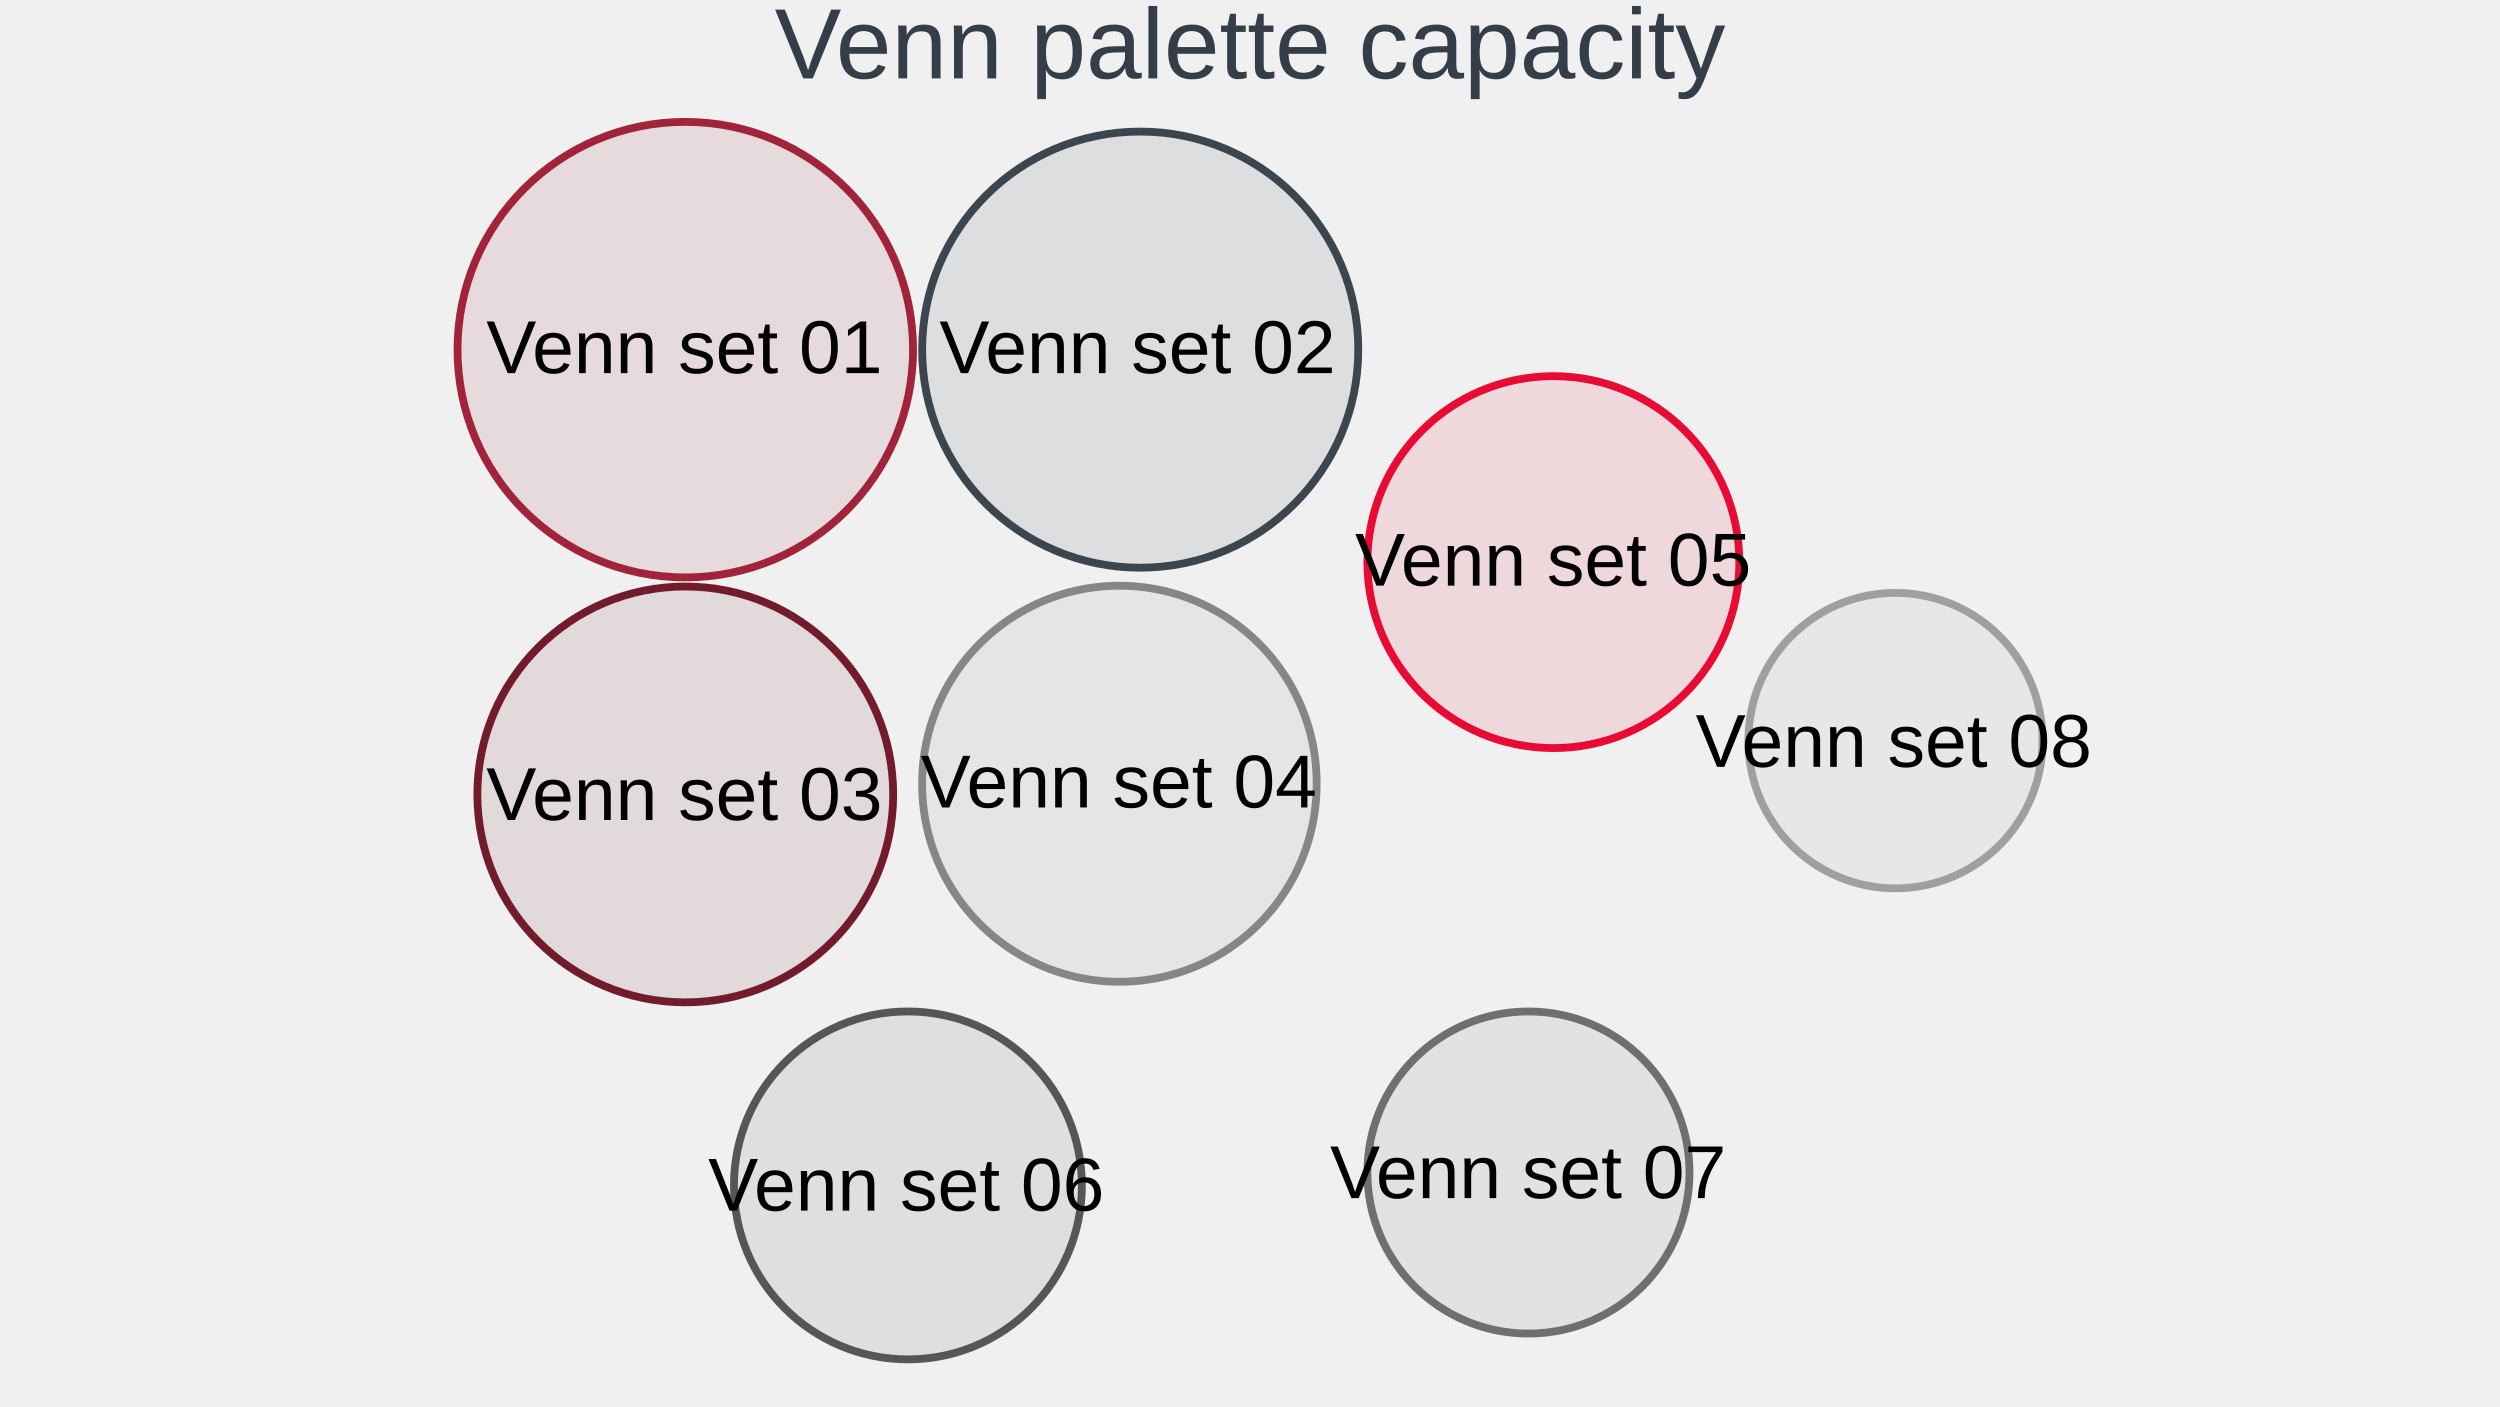
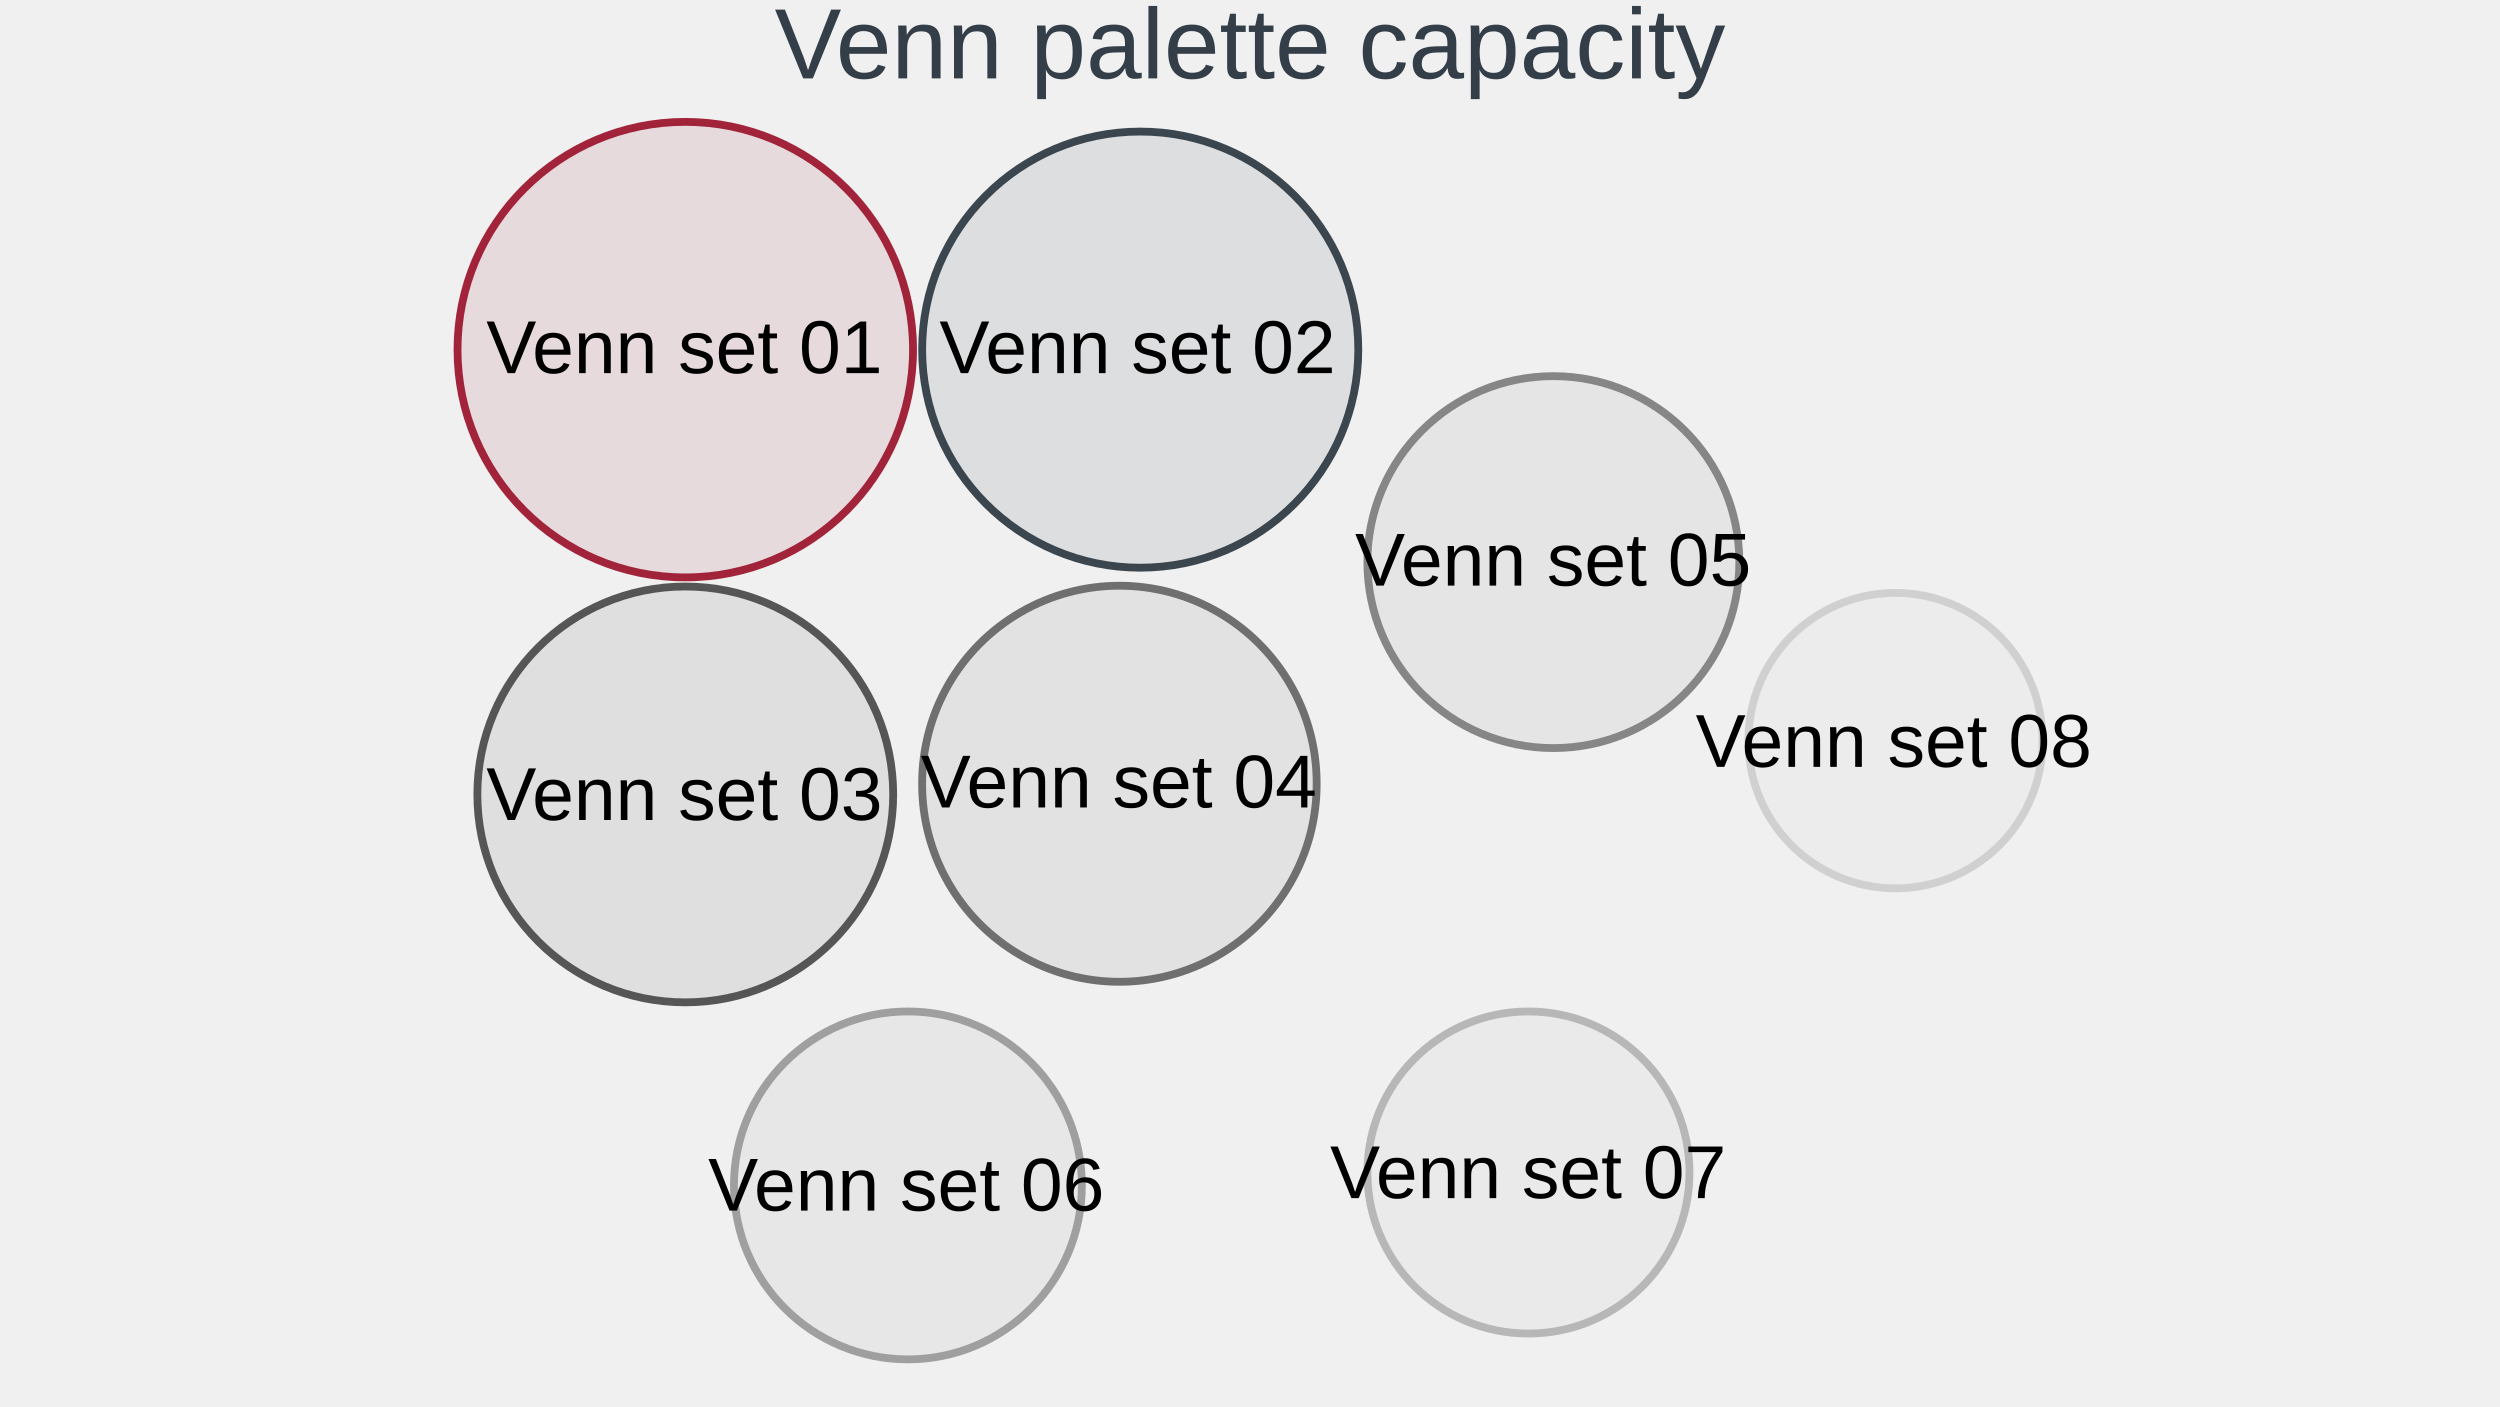
- <svg xmlns="http://www.w3.org/2000/svg" id="my-svg" width="100%" viewBox="0 0 800 450" style="max-width: 800px; background-color:white;" role="graphics-document document" aria-roledescription="venn" data-colorset="colorset1" data-palette-normalization="{&quot;#030303&quot;: &quot;#000000&quot;, &quot;#1b0509&quot;: &quot;#000000&quot;, &quot;#1d1d1d&quot;: &quot;#1c1c1c&quot;, &quot;#4f000e&quot;: &quot;#6d1222&quot;, &quot;#505050&quot;: &quot;#4f4f4f&quot;, &quot;#b9b9b9&quot;: &quot;#b5b5b5&quot;}" data-animated-mermaid="true" data-animation="sequence" data-element-count="8" aria-labelledby="mermaid-venn-colorset1-title" aria-describedby="mermaid-venn-colorset1-desc" data-category-presentation="solid-first">
-   <style>#my-svg{font-family:"trebuchet ms",verdana,arial,sans-serif;font-size:16px;fill:#333e48;}@keyframes edge-animation-frame{from{stroke-dashoffset:0;}}@keyframes dash{to{stroke-dashoffset:0;}}#my-svg .edge-animation-slow{stroke-dasharray:9,5!important;stroke-dashoffset:900;animation:dash 50s linear infinite;stroke-linecap:round;}#my-svg .edge-animation-fast{stroke-dasharray:9,5!important;stroke-dashoffset:900;animation:dash 20s linear infinite;stroke-linecap:round;}#my-svg .error-icon{fill:#6d1222;}#my-svg .error-text{fill:#ffffff;stroke:#ffffff;}#my-svg .edge-thickness-normal{stroke-width:1px;}#my-svg .edge-thickness-thick{stroke-width:3.5px;}#my-svg .edge-pattern-solid{stroke-dasharray:0;}#my-svg .edge-thickness-invisible{stroke-width:0;fill:none;}#my-svg .edge-pattern-dashed{stroke-dasharray:3;}#my-svg .edge-pattern-dotted{stroke-dasharray:2;}#my-svg .marker{fill:#696969;stroke:#696969;}#my-svg .marker.cross{stroke:#696969;}#my-svg svg{font-family:"trebuchet ms",verdana,arial,sans-serif;font-size:16px;}#my-svg p{margin:0;}#my-svg .venn-title{font-size:32px;fill:#333e48;font-family:"trebuchet ms",verdana,arial,sans-serif;}#my-svg .venn-circle text{font-size:48px;font-family:"trebuchet ms",verdana,arial,sans-serif;}#my-svg .venn-intersection text{font-size:48px;fill:#333e48;font-family:"trebuchet ms",verdana,arial,sans-serif;}#my-svg .venn-text-node{font-family:"trebuchet ms",verdana,arial,sans-serif;color:#333e48;}#my-svg .node .neo-node{stroke:#9e1b32;}#my-svg [data-look="neo"].node rect,#my-svg [data-look="neo"].cluster rect,#my-svg [data-look="neo"].node polygon{stroke:url(#my-svg-gradient);filter:drop-shadow( 1px 2px 2px rgba(181,181,181,1));}#my-svg [data-look="neo"].swimlane.cluster rect{filter:none;}#my-svg [data-look="neo"].node path{stroke:url(#my-svg-gradient);stroke-width:1px;}#my-svg [data-look="neo"].node .outer-path{filter:drop-shadow( 1px 2px 2px rgba(181,181,181,1));}#my-svg [data-look="neo"].node .neo-line path{stroke:#9e1b32;filter:none;}#my-svg [data-look="neo"].node circle{stroke:url(#my-svg-gradient);filter:drop-shadow( 1px 2px 2px rgba(181,181,181,1));}#my-svg [data-look="neo"].node circle .state-start{fill:#000000;}#my-svg [data-look="neo"].icon-shape .icon{fill:url(#my-svg-gradient);filter:drop-shadow( 1px 2px 2px rgba(181,181,181,1));}#my-svg [data-look="neo"].icon-shape .icon-neo path{stroke:url(#my-svg-gradient);filter:drop-shadow( 1px 2px 2px rgba(181,181,181,1));}#my-svg :root{--mermaid-font-family:"trebuchet ms",verdana,arial,sans-serif;}</style>
+ <svg xmlns="http://www.w3.org/2000/svg" id="my-svg" width="100%" viewBox="0 0 800 450" style="max-width: 800px; background-color:white;" role="graphics-document document" aria-roledescription="venn" data-category-presentation="solid-first" data-colorset="colorset1" data-palette-normalization="{&quot;#030303&quot;: &quot;#000000&quot;, &quot;#1b0509&quot;: &quot;#000000&quot;, &quot;#1d1d1d&quot;: &quot;#1c1c1c&quot;, &quot;#505050&quot;: &quot;#4f4f4f&quot;, &quot;#838383&quot;: &quot;#828282&quot;, &quot;#b9b9b9&quot;: &quot;#b5b5b5&quot;}" data-animated-mermaid="true" data-animation="sequence" data-element-count="8" aria-labelledby="mermaid-venn-colorset1-title" aria-describedby="mermaid-venn-colorset1-desc">
+   <style>#my-svg{font-family:"trebuchet ms",verdana,arial,sans-serif;font-size:16px;fill:#333e48;}@keyframes edge-animation-frame{from{stroke-dashoffset:0;}}@keyframes dash{to{stroke-dashoffset:0;}}#my-svg .edge-animation-slow{stroke-dasharray:9,5!important;stroke-dashoffset:900;animation:dash 50s linear infinite;stroke-linecap:round;}#my-svg .edge-animation-fast{stroke-dasharray:9,5!important;stroke-dashoffset:900;animation:dash 20s linear infinite;stroke-linecap:round;}#my-svg .error-icon{fill:#4f4f4f;}#my-svg .error-text{fill:#ffffff;stroke:#ffffff;}#my-svg .edge-thickness-normal{stroke-width:1px;}#my-svg .edge-thickness-thick{stroke-width:3.5px;}#my-svg .edge-pattern-solid{stroke-dasharray:0;}#my-svg .edge-thickness-invisible{stroke-width:0;fill:none;}#my-svg .edge-pattern-dashed{stroke-dasharray:3;}#my-svg .edge-pattern-dotted{stroke-dasharray:2;}#my-svg .marker{fill:#696969;stroke:#696969;}#my-svg .marker.cross{stroke:#696969;}#my-svg svg{font-family:"trebuchet ms",verdana,arial,sans-serif;font-size:16px;}#my-svg p{margin:0;}#my-svg .venn-title{font-size:32px;fill:#333e48;font-family:"trebuchet ms",verdana,arial,sans-serif;}#my-svg .venn-circle text{font-size:48px;font-family:"trebuchet ms",verdana,arial,sans-serif;}#my-svg .venn-intersection text{font-size:48px;fill:#333e48;font-family:"trebuchet ms",verdana,arial,sans-serif;}#my-svg .venn-text-node{font-family:"trebuchet ms",verdana,arial,sans-serif;color:#333e48;}#my-svg .node .neo-node{stroke:#9e1b32;}#my-svg [data-look="neo"].node rect,#my-svg [data-look="neo"].cluster rect,#my-svg [data-look="neo"].node polygon{stroke:url(#my-svg-gradient);filter:drop-shadow( 1px 2px 2px rgba(181,181,181,1));}#my-svg [data-look="neo"].swimlane.cluster rect{filter:none;}#my-svg [data-look="neo"].node path{stroke:url(#my-svg-gradient);stroke-width:1px;}#my-svg [data-look="neo"].node .outer-path{filter:drop-shadow( 1px 2px 2px rgba(181,181,181,1));}#my-svg [data-look="neo"].node .neo-line path{stroke:#9e1b32;filter:none;}#my-svg [data-look="neo"].node circle{stroke:url(#my-svg-gradient);filter:drop-shadow( 1px 2px 2px rgba(181,181,181,1));}#my-svg [data-look="neo"].node circle .state-start{fill:#000000;}#my-svg [data-look="neo"].icon-shape .icon{fill:url(#my-svg-gradient);filter:drop-shadow( 1px 2px 2px rgba(181,181,181,1));}#my-svg [data-look="neo"].icon-shape .icon-neo path{stroke:url(#my-svg-gradient);filter:drop-shadow( 1px 2px 2px rgba(181,181,181,1));}#my-svg :root{--mermaid-font-family:"trebuchet ms",verdana,arial,sans-serif;}</style>
  <style id="animated-mermaid-style" type="text/css">
.am-step {
  animation-delay: var(--am-delay, 0ms);
  animation-duration: var(--am-duration, 650ms);
  animation-fill-mode: backwards;
  animation-timing-function: var(--am-easing, cubic-bezier(.2, .8, .2, 1));
  transform-box: fill-box;
  transform-origin: center;
}
.am-effect-fade { animation-name: am-fade; }
.am-effect-pop { animation-name: am-pop; }
.am-effect-slide-up { animation-name: am-slide-up; }
.am-effect-slide-left { animation-name: am-slide-left; }
.am-effect-zoom { animation-name: am-zoom; }
.am-effect-draw { animation-name: am-draw; }
.am-effect-radial-arrow,
.am-effect-grow-arrow {
  animation-name: am-grow-arrow;
  animation-timing-function: cubic-bezier(.16, .84, .28, 1);
  stroke-linecap: round;
  stroke-linejoin: round;
}
.am-effect-radial-arrow { animation-name: am-radial-arrow; }
@keyframes am-fade {
  from { opacity: 0; }
  to { opacity: 1; }
}
@keyframes am-pop {
  0% { opacity: 0; transform: scale(.92); }
  70% { opacity: 1; transform: scale(1.025); }
  100% { opacity: 1; transform: none; }
}
@keyframes am-slide-up {
  from { opacity: 0; transform: translateY(14px); }
  to { opacity: 1; transform: none; }
}
@keyframes am-slide-left {
  from { opacity: 0; transform: translateX(18px); }
  to { opacity: 1; transform: none; }
}
@keyframes am-zoom {
  from { opacity: 0; transform: scale(.86); }
  to { opacity: 1; transform: none; }
}
@keyframes am-draw {
  from {
    opacity: 0;
    stroke-dasharray: var(--am-draw-distance, 10000);
    stroke-dashoffset: var(--am-draw-distance, 10000);
  }
  12% { opacity: 1; }
  to {
    opacity: 1;
    stroke-dasharray: var(--am-draw-distance, 10000);
    stroke-dashoffset: 0;
  }
}
@keyframes am-grow-arrow {
  0% {
    opacity: 0;
    marker-start: none;
    marker-mid: none;
    marker-end: none;
    stroke-dasharray: var(--am-draw-distance, 10000);
    stroke-dashoffset: var(--am-draw-distance, 10000);
  }
  8% {
    opacity: 1;
    marker-start: var(--am-marker-start, none);
    marker-mid: var(--am-marker-mid, none);
    marker-end: var(--am-marker-end, none);
  }
  34% {
    marker-start: var(--am-marker-start, none);
    marker-mid: var(--am-marker-mid, none);
    marker-end: var(--am-marker-end, none);
    stroke-dasharray: var(--am-draw-distance, 10000);
    stroke-dashoffset: var(--am-grow-distance-a, 6600);
  }
  62% {
    marker-start: var(--am-marker-start, none);
    marker-mid: var(--am-marker-mid, none);
    marker-end: var(--am-marker-end, none);
    stroke-dashoffset: var(--am-grow-distance-b, 2400);
  }
  84% {
    marker-start: var(--am-marker-start, none);
    marker-mid: var(--am-marker-mid, none);
    marker-end: var(--am-marker-end, none);
    stroke-dashoffset: var(--am-grow-distance-c, 360);
  }
  100% {
    opacity: 1;
    marker-start: var(--am-marker-start, none);
    marker-mid: var(--am-marker-mid, none);
    marker-end: var(--am-marker-end, none);
    stroke-dasharray: var(--am-draw-distance, 10000);
    stroke-dashoffset: 0;
  }
}
@keyframes am-radial-arrow {
  0% {
    opacity: 0;
    marker-start: none;
    marker-mid: none;
    marker-end: none;
    stroke-dasharray: 1;
    stroke-dashoffset: 1;
  }
  10% {
    opacity: 1;
    marker-start: var(--am-marker-start, none);
    marker-mid: var(--am-marker-mid, none);
    marker-end: var(--am-marker-end, none);
  }
  38% {
    marker-start: var(--am-marker-start, none);
    marker-mid: var(--am-marker-mid, none);
    marker-end: var(--am-marker-end, none);
    stroke-dasharray: 1;
    stroke-dashoffset: .66;
  }
  66% {
    marker-start: var(--am-marker-start, none);
    marker-mid: var(--am-marker-mid, none);
    marker-end: var(--am-marker-end, none);
    stroke-dashoffset: .24;
  }
  86% {
    marker-start: var(--am-marker-start, none);
    marker-mid: var(--am-marker-mid, none);
    marker-end: var(--am-marker-end, none);
    stroke-dashoffset: .05;
  }
  100% {
    opacity: 1;
    marker-start: var(--am-marker-start, none);
    marker-mid: var(--am-marker-mid, none);
    marker-end: var(--am-marker-end, none);
    stroke-dasharray: 1;
    stroke-dashoffset: 0;
  }
}
@media (prefers-reduced-motion: reduce) {
  .am-step {
    animation: none !important;
    opacity: initial !important;
    transform: none !important;
    stroke-dasharray: initial !important;
    stroke-dashoffset: initial !important;
  }
}
</style>
  <g />
  <text class="venn-title" font-size="16px" text-anchor="middle" dominant-baseline="middle" x="50%" y="16" style="fill:rgb(51, 62, 72);">Venn palette capacity</text>
  <g transform="translate(0, 24)">
-     <g class="venn-area venn-circle venn-set-0 am-step am-role-node am-effect-fade" data-venn-sets="S01" style="--am-delay:3370.000ms; --am-duration:480.000ms; --am-easing:cubic-bezier(.2, .8, .2, 1); --am-draw-distance:10000.0;" data-am-stage="6">
+     <g class="venn-area venn-circle venn-set-0 am-step am-role-node am-effect-fade" data-venn-sets="S01" style="--am-delay: 3370.000ms; --am-duration: 480.000ms; --am-easing: cubic-bezier(.2, .8, .2, 1); --am-draw-distance: 10000.0;" data-am-stage="6">
      <path d="M 219.289 87.884  m -72.884 0  a 72.884 72.884 0 1 0 145.769 0  a 72.884 72.884 0 1 0 -145.769 0" style="fill-opacity: 0.1; fill:rgb(158, 27, 50); stroke:rgb(158, 27, 50); stroke-width: 2.5; stroke-opacity: 0.95;" />
      <text class="label" text-anchor="middle" dy=".35em" x="219" y="87" style=" font-size: 24px;fill:#000000 !important;color:#000000 !important;">
        <tspan x="219" y="87" dy="0.35em" style="fill:#000000 !important;color:#000000 !important;">Venn set 01</tspan>
      </text>
    </g>
-     <g class="venn-area venn-circle venn-set-1 am-step am-role-node am-effect-fade" data-venn-sets="S02" style="--am-delay:3915.000ms; --am-duration:480.000ms; --am-easing:cubic-bezier(.2, .8, .2, 1); --am-draw-distance:10000.0;" data-am-stage="7">
+     <g class="venn-area venn-circle venn-set-1 am-step am-role-node am-effect-fade" data-venn-sets="S02" style="--am-delay: 3915.000ms; --am-duration: 480.000ms; --am-easing: cubic-bezier(.2, .8, .2, 1); --am-draw-distance: 10000.0;" data-am-stage="7">
      <path d="M 364.87 87.884  m -69.781 0  a 69.781 69.781 0 1 0 139.563 0  a 69.781 69.781 0 1 0 -139.563 0" style="fill-opacity: 0.1; fill:rgb(51, 62, 72); stroke:rgb(51, 62, 72); stroke-width: 2.5; stroke-opacity: 0.95;" />
      <text class="label" text-anchor="middle" dy=".35em" x="364" y="87" style=" font-size: 24px;fill:#000000 !important;color:#000000 !important;">
        <tspan x="364" y="87" dy="0.35em" style="fill:#000000 !important;color:#000000 !important;">Venn set 02</tspan>
      </text>
    </g>
-     <g class="venn-area venn-circle venn-set-2 am-step am-role-node am-effect-fade" data-venn-sets="S03" style="--am-delay:1190.000ms; --am-duration:480.000ms; --am-easing:cubic-bezier(.2, .8, .2, 1); --am-draw-distance:10000.0;" data-am-stage="2">
-       <path d="M 219.289 230.218  m -66.534 0  a 66.534 66.534 0 1 0 133.068 0  a 66.534 66.534 0 1 0 -133.068 0" style="fill-opacity: 0.1; fill:rgb(109, 18, 34); stroke:rgb(109, 18, 34); stroke-width: 2.5; stroke-opacity: 0.95;" />
+     <g class="venn-area venn-circle venn-set-2 am-step am-role-node am-effect-fade" data-venn-sets="S03" style="--am-delay: 1190.000ms; --am-duration: 480.000ms; --am-easing: cubic-bezier(.2, .8, .2, 1); --am-draw-distance: 10000.0;" data-am-stage="2">
+       <path d="M 219.289 230.218  m -66.534 0  a 66.534 66.534 0 1 0 133.068 0  a 66.534 66.534 0 1 0 -133.068 0" style="fill-opacity: 0.1; fill:rgb(79, 79, 79); stroke:rgb(79, 79, 79); stroke-width: 2.5; stroke-opacity: 0.95;" />
      <text class="label" text-anchor="middle" dy=".35em" x="219" y="230" style=" font-size: 24px;fill:#000000 !important;color:#000000 !important;">
        <tspan x="219" y="230" dy="0.35em" style="fill:#000000 !important;color:#000000 !important;">Venn set 03</tspan>
      </text>
    </g>
-     <g class="venn-area venn-circle venn-set-3 am-step am-role-node am-effect-fade" data-venn-sets="S04" style="--am-delay:1735.000ms; --am-duration:480.000ms; --am-easing:cubic-bezier(.2, .8, .2, 1); --am-draw-distance:10000.0;" data-am-stage="3">
-       <path d="M 358.208 226.804  m -63.12 0  a 63.12 63.12 0 1 0 126.239 0  a 63.12 63.12 0 1 0 -126.239 0" style="fill-opacity: 0.1; fill:rgb(130, 130, 130); stroke:rgb(130, 130, 130); stroke-width: 2.5; stroke-opacity: 0.95;" />
+     <g class="venn-area venn-circle venn-set-3 am-step am-role-node am-effect-fade" data-venn-sets="S04" style="--am-delay: 1735.000ms; --am-duration: 480.000ms; --am-easing: cubic-bezier(.2, .8, .2, 1); --am-draw-distance: 10000.0;" data-am-stage="3">
+       <path d="M 358.208 226.804  m -63.12 0  a 63.12 63.12 0 1 0 126.239 0  a 63.12 63.12 0 1 0 -126.239 0" style="fill-opacity: 0.1; fill:rgb(105, 105, 105); stroke:rgb(105, 105, 105); stroke-width: 2.5; stroke-opacity: 0.95;" />
      <text class="label" text-anchor="middle" dy=".35em" x="358" y="226" style=" font-size: 24px;fill:#000000 !important;color:#000000 !important;">
        <tspan x="358" y="226" dy="0.35em" style="fill:#000000 !important;color:#000000 !important;">Venn set 04</tspan>
      </text>
    </g>
-     <g class="venn-area venn-circle venn-set-4 am-step am-role-node am-effect-fade" data-venn-sets="S05" style="--am-delay:2825.000ms; --am-duration:480.000ms; --am-easing:cubic-bezier(.2, .8, .2, 1); --am-draw-distance:10000.0;" data-am-stage="5">
-       <path d="M 497.077 155.876  m -59.51 0  a 59.51 59.51 0 1 0 119.02 0  a 59.51 59.51 0 1 0 -119.02 0" style="fill-opacity: 0.1; fill:rgb(232, 0, 42); stroke:rgb(232, 0, 42); stroke-width: 2.5; stroke-opacity: 0.95;" />
+     <g class="venn-area venn-circle venn-set-4 am-step am-role-node am-effect-fade" data-venn-sets="S05" style="--am-delay: 2825.000ms; --am-duration: 480.000ms; --am-easing: cubic-bezier(.2, .8, .2, 1); --am-draw-distance: 10000.0;" data-am-stage="5">
+       <path d="M 497.077 155.876  m -59.51 0  a 59.51 59.51 0 1 0 119.02 0  a 59.51 59.51 0 1 0 -119.02 0" style="fill-opacity: 0.1; fill:rgb(130, 130, 130); stroke:rgb(130, 130, 130); stroke-width: 2.5; stroke-opacity: 0.95;" />
      <text class="label" text-anchor="middle" dy=".35em" x="497" y="155" style=" font-size: 24px;fill:#000000 !important;color:#000000 !important;">
        <tspan x="497" y="155" dy="0.35em" style="fill:#000000 !important;color:#000000 !important;">Venn set 05</tspan>
      </text>
    </g>
-     <g class="venn-area venn-circle venn-set-5 am-step am-role-node am-effect-fade" data-venn-sets="S06" style="--am-delay:100.000ms; --am-duration:480.000ms; --am-easing:cubic-bezier(.2, .8, .2, 1); --am-draw-distance:10000.0;" data-am-stage="0">
-       <path d="M 290.528 355.334  m -55.666 0  a 55.666 55.666 0 1 0 111.333 0  a 55.666 55.666 0 1 0 -111.333 0" style="fill-opacity: 0.1; fill:rgb(79, 79, 79); stroke:rgb(79, 79, 79); stroke-width: 2.5; stroke-opacity: 0.95;" />
+     <g class="venn-area venn-circle venn-set-5 am-step am-role-node am-effect-fade" data-venn-sets="S06" style="--am-delay: 100.000ms; --am-duration: 480.000ms; --am-easing: cubic-bezier(.2, .8, .2, 1); --am-draw-distance: 10000.0;" data-am-stage="0">
+       <path d="M 290.528 355.334  m -55.666 0  a 55.666 55.666 0 1 0 111.333 0  a 55.666 55.666 0 1 0 -111.333 0" style="fill-opacity: 0.1; fill:rgb(156, 156, 156); stroke:rgb(156, 156, 156); stroke-width: 2.5; stroke-opacity: 0.95;" />
      <text class="label" text-anchor="middle" dy=".35em" x="290" y="355" style=" font-size: 24px;fill:#000000 !important;color:#000000 !important;">
        <tspan x="290" y="355" dy="0.35em" style="fill:#000000 !important;color:#000000 !important;">Venn set 06</tspan>
      </text>
    </g>
-     <g class="venn-area venn-circle venn-set-6 am-step am-role-node am-effect-fade" data-venn-sets="S07" style="--am-delay:645.000ms; --am-duration:480.000ms; --am-easing:cubic-bezier(.2, .8, .2, 1); --am-draw-distance:10000.0;" data-am-stage="1">
-       <path d="M 489.104 351.204  m -51.537 0  a 51.537 51.537 0 1 0 103.074 0  a 51.537 51.537 0 1 0 -103.074 0" style="fill-opacity: 0.1; fill:rgb(105, 105, 105); stroke:rgb(105, 105, 105); stroke-width: 2.5; stroke-opacity: 0.95;" />
+     <g class="venn-area venn-circle venn-set-6 am-step am-role-node am-effect-fade" data-venn-sets="S07" style="--am-delay: 645.000ms; --am-duration: 480.000ms; --am-easing: cubic-bezier(.2, .8, .2, 1); --am-draw-distance: 10000.0;" data-am-stage="1">
+       <path d="M 489.104 351.204  m -51.537 0  a 51.537 51.537 0 1 0 103.074 0  a 51.537 51.537 0 1 0 -103.074 0" style="fill-opacity: 0.1; fill:rgb(181, 181, 181); stroke:rgb(181, 181, 181); stroke-width: 2.5; stroke-opacity: 0.95;" />
      <text class="label" text-anchor="middle" dy=".35em" x="489" y="351" style=" font-size: 24px;fill:#000000 !important;color:#000000 !important;">
        <tspan x="489" y="351" dy="0.35em" style="fill:#000000 !important;color:#000000 !important;">Venn set 07</tspan>
      </text>
    </g>
-     <g class="venn-area venn-circle venn-set-7 am-step am-role-node am-effect-fade" data-venn-sets="S08" style="--am-delay:2280.000ms; --am-duration:480.000ms; --am-easing:cubic-bezier(.2, .8, .2, 1); --am-draw-distance:10000.0;" data-am-stage="4">
-       <path d="M 606.549 213  m -47.047 0  a 47.047 47.047 0 1 0 94.093 0  a 47.047 47.047 0 1 0 -94.093 0" style="fill-opacity: 0.1; fill:rgb(156, 156, 156); stroke:rgb(156, 156, 156); stroke-width: 2.5; stroke-opacity: 0.95;" />
+     <g class="venn-area venn-circle venn-set-7 am-step am-role-node am-effect-fade" data-venn-sets="S08" style="--am-delay: 2280.000ms; --am-duration: 480.000ms; --am-easing: cubic-bezier(.2, .8, .2, 1); --am-draw-distance: 10000.0;" data-am-stage="4">
+       <path d="M 606.549 213  m -47.047 0  a 47.047 47.047 0 1 0 94.093 0  a 47.047 47.047 0 1 0 -94.093 0" style="fill-opacity: 0.1; fill:rgb(207, 207, 207); stroke:rgb(207, 207, 207); stroke-width: 2.5; stroke-opacity: 0.95;" />
      <text class="label" text-anchor="middle" dy=".35em" x="606" y="213" style=" font-size: 24px;fill:#000000 !important;color:#000000 !important;">
        <tspan x="606" y="213" dy="0.35em" style="fill:#000000 !important;color:#000000 !important;">Venn set 08</tspan>
      </text>
    </g>
  </g>
</svg>
